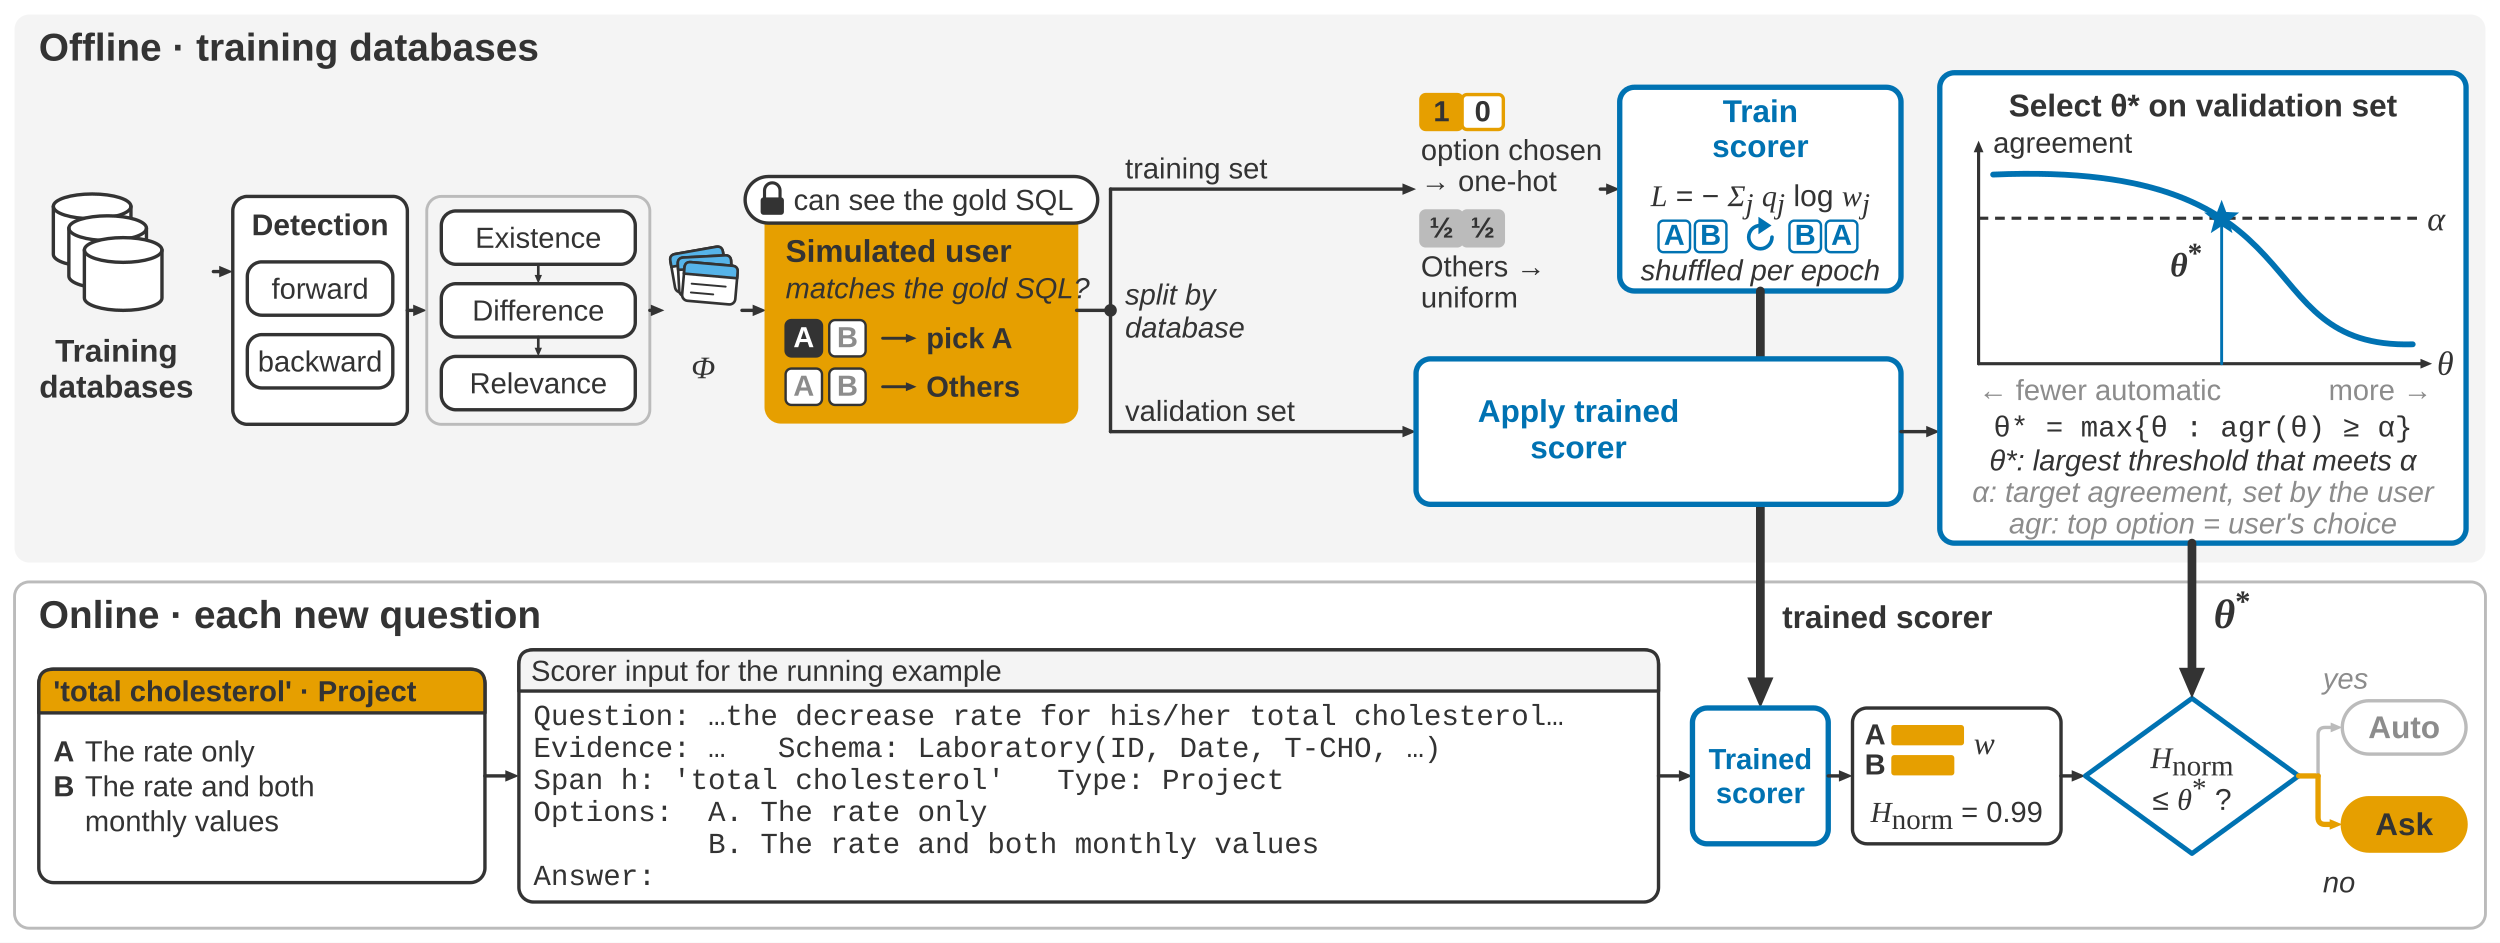
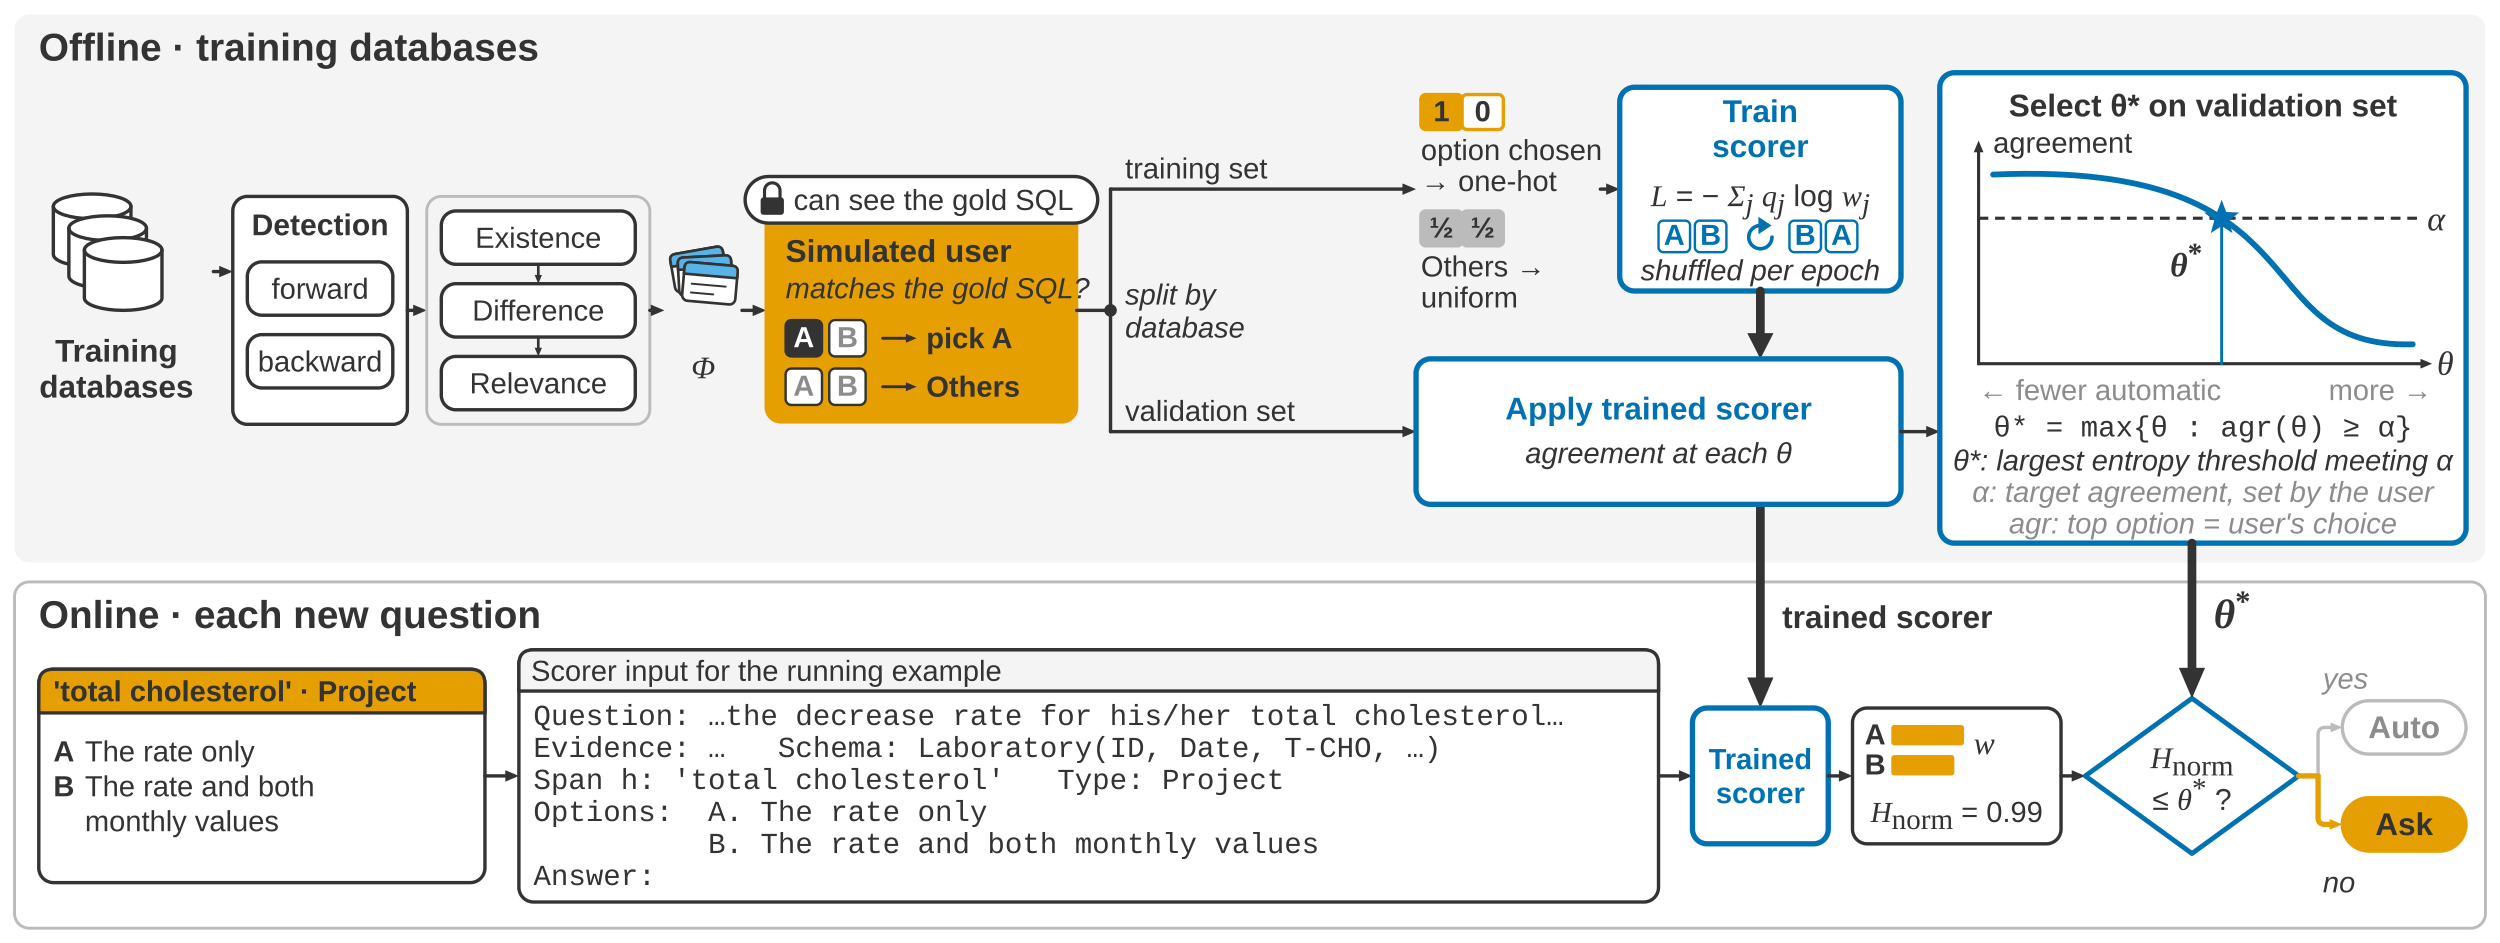
<svg xmlns="http://www.w3.org/2000/svg" width="7.16in" height="2.7in" viewBox="0 0 515.52 194.4">
  <rect width="515.52" height="194.4" fill="#FFFFFF" />
  <rect x="3.00" y="3.00" width="509.52" height="113.00" rx="3" fill="#F4F4F4" stroke="none" />
  <rect x="3.00" y="120.00" width="509.52" height="71.40" rx="3" fill="#FFFFFF" stroke="#BBBBBB" stroke-width="0.6" />
  <text fill="#333333" xml:space="preserve">
    <tspan x="8.00" y="12.50" font-family="'Liberation Sans', Helvetica, Arial, sans-serif" font-size="8.00" font-weight="bold">Offline · training databases</tspan>
  </text>
  <text fill="#333333" xml:space="preserve">
    <tspan x="8.00" y="129.50" font-family="'Liberation Sans', Helvetica, Arial, sans-serif" font-size="8.00" font-weight="bold">Online · each new question</tspan>
  </text>
  <path d="M11.0,42.55 A8.0,2.55 0 0 1 27.0,42.55 V52.45 A8.0,2.55 0 0 1 11.0,52.45 Z" fill="#FFFFFF" stroke="#333333" stroke-width="0.7" stroke-linejoin="round" stroke-linecap="round" />
  <path d="M11.0,42.55 A8.0,2.55 0 0 0 27.0,42.55" fill="none" stroke="#333333" stroke-width="0.7" stroke-linejoin="round" stroke-linecap="round" />
  <path d="M14.2,47.05 A8.0,2.55 0 0 1 30.2,47.05 V56.95 A8.0,2.55 0 0 1 14.2,56.95 Z" fill="#FFFFFF" stroke="#333333" stroke-width="0.7" stroke-linejoin="round" stroke-linecap="round" />
  <path d="M14.2,47.05 A8.0,2.55 0 0 0 30.2,47.05" fill="none" stroke="#333333" stroke-width="0.7" stroke-linejoin="round" stroke-linecap="round" />
  <path d="M17.4,51.55 A8.0,2.55 0 0 1 33.4,51.55 V61.45 A8.0,2.55 0 0 1 17.4,61.45 Z" fill="#FFFFFF" stroke="#333333" stroke-width="0.7" stroke-linejoin="round" stroke-linecap="round" />
  <path d="M17.4,51.55 A8.0,2.55 0 0 0 33.4,51.55" fill="none" stroke="#333333" stroke-width="0.7" stroke-linejoin="round" stroke-linecap="round" />
  <text fill="#333333" xml:space="preserve">
    <tspan x="11.36" y="74.58" font-family="'Liberation Sans', Helvetica, Arial, sans-serif" font-size="6.50" font-weight="bold">Training</tspan>
  </text>
  <text fill="#333333" xml:space="preserve">
    <tspan x="8.10" y="81.98" font-family="'Liberation Sans', Helvetica, Arial, sans-serif" font-size="6.50" font-weight="bold">databases</tspan>
  </text>
  <path d="M44.00,56.00 L45.76,56.00" fill="none" stroke="#333333" stroke-width="0.7" stroke-linejoin="round" stroke-linecap="round" />
  <polygon points="48.00,56.00 45.20,57.18 45.20,54.82" fill="#333333" />
  <rect x="48.00" y="40.50" width="36.00" height="47.00" rx="3" fill="#FFFFFF" stroke="#333333" stroke-width="0.7" />
  <text fill="#333333" xml:space="preserve">
    <tspan x="51.88" y="48.50" font-family="'Liberation Sans', Helvetica, Arial, sans-serif" font-size="6.20" font-weight="bold">Detection</tspan>
  </text>
  <rect x="51.00" y="54.00" width="30.00" height="11.00" rx="3" fill="#FFFFFF" stroke="#333333" stroke-width="0.7" />
  <text fill="#333333" xml:space="preserve">
    <tspan x="56.00" y="61.60" font-family="'Liberation Sans', Helvetica, Arial, sans-serif" font-size="6.00">forward</tspan>
  </text>
  <rect x="51.00" y="69.00" width="30.00" height="11.00" rx="3" fill="#FFFFFF" stroke="#333333" stroke-width="0.7" />
  <text fill="#333333" xml:space="preserve">
    <tspan x="53.16" y="76.60" font-family="'Liberation Sans', Helvetica, Arial, sans-serif" font-size="6.00">backward</tspan>
  </text>
  <path d="M84.00,64.00 L85.76,64.00" fill="none" stroke="#333333" stroke-width="0.7" stroke-linejoin="round" stroke-linecap="round" />
  <polygon points="88.00,64.00 85.20,65.18 85.20,62.82" fill="#333333" />
  <rect x="88.00" y="40.50" width="46.00" height="47.00" rx="3" fill="none" stroke="#BBBBBB" stroke-width="0.6" />
  <rect x="91.00" y="43.50" width="40.00" height="11.00" rx="3" fill="#FFFFFF" stroke="#333333" stroke-width="0.7" />
  <text fill="#333333" xml:space="preserve">
    <tspan x="97.99" y="51.10" font-family="'Liberation Sans', Helvetica, Arial, sans-serif" font-size="6.00">Existence</tspan>
  </text>
  <path d="M111.00,54.50 L111.00,57.06" fill="none" stroke="#333333" stroke-width="0.55" stroke-linejoin="round" stroke-linecap="round" />
  <polygon points="111.00,58.50 110.24,56.70 111.76,56.70" fill="#333333" />
  <rect x="91.00" y="58.50" width="40.00" height="11.00" rx="3" fill="#FFFFFF" stroke="#333333" stroke-width="0.7" />
  <text fill="#333333" xml:space="preserve">
    <tspan x="97.38" y="66.10" font-family="'Liberation Sans', Helvetica, Arial, sans-serif" font-size="6.00">Difference</tspan>
  </text>
  <path d="M111.00,69.50 L111.00,72.06" fill="none" stroke="#333333" stroke-width="0.55" stroke-linejoin="round" stroke-linecap="round" />
  <polygon points="111.00,73.50 110.24,71.70 111.76,71.70" fill="#333333" />
  <rect x="91.00" y="73.50" width="40.00" height="11.00" rx="3" fill="#FFFFFF" stroke="#333333" stroke-width="0.7" />
  <text fill="#333333" xml:space="preserve">
    <tspan x="96.83" y="81.10" font-family="'Liberation Sans', Helvetica, Arial, sans-serif" font-size="6.00">Relevance</tspan>
  </text>
  <path d="M134.00,64.00 L134.76,64.00" fill="none" stroke="#333333" stroke-width="0.7" stroke-linejoin="round" stroke-linecap="round" />
  <polygon points="137.00,64.00 134.20,65.18 134.20,62.82" fill="#333333" />
  <g transform="rotate(-10 145.0 60.5)">
    <rect x="139.50" y="51.50" width="11.00" height="8.00" rx="1.2" fill="#FFFFFF" stroke="#333333" stroke-width="0.55" />
    <path d="M139.5,53.98 V52.7 Q139.5,51.5 140.7,51.5 H149.3 Q150.5,51.5 150.5,52.7 V53.98 Z" fill="#56B4E9" stroke="#333333" stroke-width="0.55" stroke-linejoin="round" stroke-linecap="round" />
    <path d="M141.26,55.91 L148.30,55.91" fill="none" stroke="#333333" stroke-width="0.4" stroke-linejoin="round" stroke-linecap="round" />
    <path d="M141.26,57.73 L145.88,57.73" fill="none" stroke="#333333" stroke-width="0.4" stroke-linejoin="round" stroke-linecap="round" />
  </g>
  <g transform="rotate(-3 145.0 60.5)">
    <rect x="140.10" y="52.90" width="11.00" height="8.00" rx="1.2" fill="#FFFFFF" stroke="#333333" stroke-width="0.55" />
    <path d="M140.1,55.38 V54.1 Q140.1,52.9 141.3,52.9 H149.9 Q151.1,52.9 151.1,54.1 V55.38 Z" fill="#56B4E9" stroke="#333333" stroke-width="0.55" stroke-linejoin="round" stroke-linecap="round" />
    <path d="M141.86,57.31 L148.90,57.31" fill="none" stroke="#333333" stroke-width="0.4" stroke-linejoin="round" stroke-linecap="round" />
    <path d="M141.86,59.13 L146.48,59.13" fill="none" stroke="#333333" stroke-width="0.4" stroke-linejoin="round" stroke-linecap="round" />
  </g>
  <g transform="rotate(5 145.0 60.5)">
    <rect x="140.70" y="54.30" width="11.00" height="8.00" rx="1.2" fill="#FFFFFF" stroke="#333333" stroke-width="0.55" />
    <path d="M140.7,56.78 V55.5 Q140.7,54.3 141.9,54.3 H150.5 Q151.7,54.3 151.7,55.5 V56.78 Z" fill="#56B4E9" stroke="#333333" stroke-width="0.55" stroke-linejoin="round" stroke-linecap="round" />
    <path d="M142.46,58.71 L149.50,58.71" fill="none" stroke="#333333" stroke-width="0.4" stroke-linejoin="round" stroke-linecap="round" />
    <path d="M142.46,60.53 L147.08,60.53" fill="none" stroke="#333333" stroke-width="0.4" stroke-linejoin="round" stroke-linecap="round" />
  </g>
  <text fill="#333333" xml:space="preserve">
    <tspan x="142.53" y="78.00" font-family="'Liberation Serif', 'Times New Roman', Times, serif" font-size="6.50" font-style="italic">Φ</tspan>
  </text>
  <path d="M153.00,64.00 L155.76,64.00" fill="none" stroke="#333333" stroke-width="0.7" stroke-linejoin="round" stroke-linecap="round" />
  <polygon points="158.00,64.00 155.20,65.18 155.20,62.82" fill="#333333" />
  <rect x="158.00" y="41.00" width="64.00" height="46.00" rx="3" fill="#E69F00" stroke="#E69F00" stroke-width="0.7" />
  <text fill="#333333" xml:space="preserve">
    <tspan x="162.00" y="54.00" font-family="'Liberation Sans', Helvetica, Arial, sans-serif" font-size="6.50" font-weight="bold">Simulated user</tspan>
  </text>
  <text fill="#333333" xml:space="preserve">
    <tspan x="162.00" y="61.50" font-family="'Liberation Sans', Helvetica, Arial, sans-serif" font-size="6.00" font-style="italic">matches the gold SQL?</tspan>
  </text>
  <rect x="162.00" y="66.00" width="7.50" height="7.50" rx="1.2" fill="#333333" stroke="#333333" stroke-width="0.5" />
  <text fill="#FFFFFF" xml:space="preserve">
    <tspan x="163.58" y="71.60" font-family="'Liberation Sans', Helvetica, Arial, sans-serif" font-size="6.00" font-weight="bold">A</tspan>
  </text>
  <rect x="171.00" y="66.00" width="7.50" height="7.50" rx="1.2" fill="#FFFFFF" stroke="#333333" stroke-width="0.5" />
  <text fill="#8C8C8C" xml:space="preserve">
    <tspan x="172.58" y="71.60" font-family="'Liberation Sans', Helvetica, Arial, sans-serif" font-size="6.00" font-weight="bold">B</tspan>
  </text>
  <path d="M182.00,69.75 L187.24,69.75" fill="none" stroke="#333333" stroke-width="0.6" stroke-linejoin="round" stroke-linecap="round" />
  <polygon points="189.00,69.75 186.80,70.67 186.80,68.83" fill="#333333" />
  <text fill="#333333" xml:space="preserve">
    <tspan x="191.00" y="71.80" font-family="'Liberation Sans', Helvetica, Arial, sans-serif" font-size="6.00" font-weight="bold">pick A</tspan>
  </text>
  <rect x="162.00" y="76.00" width="7.50" height="7.50" rx="1.2" fill="#FFFFFF" stroke="#333333" stroke-width="0.5" />
  <text fill="#8C8C8C" xml:space="preserve">
    <tspan x="163.58" y="81.60" font-family="'Liberation Sans', Helvetica, Arial, sans-serif" font-size="6.00" font-weight="bold">A</tspan>
  </text>
  <rect x="171.00" y="76.00" width="7.50" height="7.50" rx="1.2" fill="#FFFFFF" stroke="#333333" stroke-width="0.5" />
  <text fill="#8C8C8C" xml:space="preserve">
    <tspan x="172.58" y="81.60" font-family="'Liberation Sans', Helvetica, Arial, sans-serif" font-size="6.00" font-weight="bold">B</tspan>
  </text>
  <path d="M182.00,79.75 L187.24,79.75" fill="none" stroke="#333333" stroke-width="0.6" stroke-linejoin="round" stroke-linecap="round" />
  <polygon points="189.00,79.75 186.80,80.67 186.80,78.83" fill="#333333" />
  <text fill="#333333" xml:space="preserve">
    <tspan x="191.00" y="81.80" font-family="'Liberation Sans', Helvetica, Arial, sans-serif" font-size="6.00" font-weight="bold">Others</tspan>
  </text>
  <rect x="153.65" y="36.40" width="72.70" height="9.60" rx="4.8" fill="#FFFFFF" stroke="#333333" stroke-width="0.7" />
  <path d="M157.649,40.9 V39.3 A1.6,1.6 0 0 1 160.849,39.3 V40.9" fill="none" stroke="#333333" stroke-width="0.65" stroke-linejoin="round" stroke-linecap="round" />
  <rect x="156.85" y="40.70" width="4.80" height="3.60" rx="0.6" fill="#333333" stroke="none" />
  <text fill="#333333" xml:space="preserve">
    <tspan x="163.65" y="43.30" font-family="'Liberation Sans', Helvetica, Arial, sans-serif" font-size="6.00">can see the gold SQL</tspan>
  </text>
  <path d="M222.00,64.00 L229.00,64.00" fill="none" stroke="#333333" stroke-width="0.7" stroke-linejoin="round" stroke-linecap="round" />
  <path d="M229.00,39.00 L229.00,89.00" fill="none" stroke="#333333" stroke-width="0.7" stroke-linejoin="round" stroke-linecap="round" />
  <circle cx="229.00" cy="64.00" r="1.3" fill="#333333" stroke="none" />
  <path d="M229.00,39.00 L289.76,39.00" fill="none" stroke="#333333" stroke-width="0.7" stroke-linejoin="round" stroke-linecap="round" />
  <polygon points="292.00,39.00 289.20,40.18 289.20,37.82" fill="#333333" />
  <path d="M229.00,89.00 L289.76,89.00" fill="none" stroke="#333333" stroke-width="0.7" stroke-linejoin="round" stroke-linecap="round" />
  <polygon points="292.00,89.00 289.20,90.18 289.20,87.82" fill="#333333" />
  <text fill="#333333" xml:space="preserve">
    <tspan x="232.00" y="36.80" font-family="'Liberation Sans', Helvetica, Arial, sans-serif" font-size="6.00">training set</tspan>
  </text>
  <text fill="#333333" xml:space="preserve">
    <tspan x="232.00" y="86.80" font-family="'Liberation Sans', Helvetica, Arial, sans-serif" font-size="6.00">validation set</tspan>
  </text>
  <text fill="#333333" xml:space="preserve">
    <tspan x="232.00" y="62.80" font-family="'Liberation Sans', Helvetica, Arial, sans-serif" font-size="6.00" font-style="italic">split by</tspan>
  </text>
  <text fill="#333333" xml:space="preserve">
    <tspan x="232.00" y="69.60" font-family="'Liberation Sans', Helvetica, Arial, sans-serif" font-size="6.00" font-style="italic">database</tspan>
  </text>
  <rect x="293.00" y="19.50" width="8.50" height="7.20" rx="1" fill="#E69F00" stroke="#E69F00" stroke-width="0.7" />
  <text fill="#333333" xml:space="preserve">
    <tspan x="295.58" y="25.00" font-family="'Liberation Sans', Helvetica, Arial, sans-serif" font-size="6.00" font-weight="bold">1</tspan>
  </text>
  <rect x="301.50" y="19.50" width="8.50" height="7.20" rx="1" fill="#FFFFFF" stroke="#E69F00" stroke-width="0.7" />
  <text fill="#333333" xml:space="preserve">
    <tspan x="304.08" y="25.00" font-family="'Liberation Sans', Helvetica, Arial, sans-serif" font-size="6.00" font-weight="bold">0</tspan>
  </text>
  <text fill="#333333" xml:space="preserve">
    <tspan x="293.00" y="33.00" font-family="'Liberation Sans', Helvetica, Arial, sans-serif" font-size="6.00">option chosen</tspan>
  </text>
  <text fill="#333333" xml:space="preserve">
    <tspan x="293.00" y="39.40" font-family="'Liberation Sans', Helvetica, Arial, sans-serif" font-size="6.00">→ one-hot</tspan>
  </text>
  <rect x="293.00" y="43.50" width="8.50" height="7.20" rx="1" fill="#BBBBBB" stroke="#BBBBBB" stroke-width="0.7" />
  <text fill="#333333" xml:space="preserve">
    <tspan x="294.75" y="49.00" font-family="'Liberation Sans', Helvetica, Arial, sans-serif" font-size="6.00" font-weight="bold">½</tspan>
  </text>
  <rect x="301.50" y="43.50" width="8.50" height="7.20" rx="1" fill="#BBBBBB" stroke="#BBBBBB" stroke-width="0.7" />
  <text fill="#333333" xml:space="preserve">
    <tspan x="303.25" y="49.00" font-family="'Liberation Sans', Helvetica, Arial, sans-serif" font-size="6.00" font-weight="bold">½</tspan>
  </text>
  <text fill="#333333" xml:space="preserve">
    <tspan x="293.00" y="57.00" font-family="'Liberation Sans', Helvetica, Arial, sans-serif" font-size="6.00">Others →</tspan>
  </text>
  <text fill="#333333" xml:space="preserve">
    <tspan x="293.00" y="63.40" font-family="'Liberation Sans', Helvetica, Arial, sans-serif" font-size="6.00">uniform</tspan>
  </text>
  <path d="M330.00,39.00 L331.76,39.00" fill="none" stroke="#333333" stroke-width="0.7" stroke-linejoin="round" stroke-linecap="round" />
  <polygon points="334.00,39.00 331.20,40.18 331.20,37.82" fill="#333333" />
  <rect x="334.00" y="18.00" width="58.00" height="42.00" rx="3" fill="#FFFFFF" stroke="#0072B2" stroke-width="1.1" />
  <text fill="#0072B2" xml:space="preserve">
    <tspan x="355.23" y="25.17" font-family="'Liberation Sans', Helvetica, Arial, sans-serif" font-size="6.50" font-weight="bold">Train</tspan>
  </text>
  <text fill="#0072B2" xml:space="preserve">
    <tspan x="353.06" y="32.38" font-family="'Liberation Sans', Helvetica, Arial, sans-serif" font-size="6.50" font-weight="bold">scorer</tspan>
  </text>
  <text fill="#333333" xml:space="preserve">
    <tspan x="340.39" y="42.50" font-family="'Liberation Serif', 'Times New Roman', Times, serif" font-size="6.20" font-style="italic">L</tspan>
    <tspan x="343.84" y="42.50" font-family="'Liberation Sans', Helvetica, Arial, sans-serif" font-size="6.20"> = − </tspan>
    <tspan x="356.25" y="42.50" font-family="'Liberation Serif', 'Times New Roman', Times, serif" font-size="6.20" font-style="italic">Σ</tspan>
    <tspan x="359.93" y="43.99" font-family="'Liberation Serif', 'Times New Roman', Times, serif" font-size="6.00" font-style="italic">j</tspan>
    <tspan x="361.60" y="42.50" font-family="'Liberation Sans', Helvetica, Arial, sans-serif" font-size="6.20"> </tspan>
    <tspan x="363.32" y="42.50" font-family="'Liberation Serif', 'Times New Roman', Times, serif" font-size="6.20" font-style="italic">q</tspan>
    <tspan x="366.42" y="43.99" font-family="'Liberation Serif', 'Times New Roman', Times, serif" font-size="6.00" font-style="italic">j</tspan>
    <tspan x="368.09" y="42.50" font-family="'Liberation Sans', Helvetica, Arial, sans-serif" font-size="6.20"> log </tspan>
    <tspan x="379.81" y="42.50" font-family="'Liberation Serif', 'Times New Roman', Times, serif" font-size="6.20" font-style="italic">w</tspan>
    <tspan x="383.94" y="43.99" font-family="'Liberation Serif', 'Times New Roman', Times, serif" font-size="6.00" font-style="italic">j</tspan>
  </text>
  <rect x="342.00" y="45.50" width="6.50" height="6.50" rx="1" fill="#FFFFFF" stroke="#0072B2" stroke-width="0.5" />
  <text fill="#0072B2" xml:space="preserve">
    <tspan x="343.08" y="50.50" font-family="'Liberation Sans', Helvetica, Arial, sans-serif" font-size="6.00" font-weight="bold">A</tspan>
  </text>
  <rect x="349.50" y="45.50" width="6.50" height="6.50" rx="1" fill="#FFFFFF" stroke="#0072B2" stroke-width="0.5" />
  <text fill="#0072B2" xml:space="preserve">
    <tspan x="350.58" y="50.50" font-family="'Liberation Sans', Helvetica, Arial, sans-serif" font-size="6.00" font-weight="bold">B</tspan>
  </text>
  <rect x="369.00" y="45.50" width="6.50" height="6.50" rx="1" fill="#FFFFFF" stroke="#0072B2" stroke-width="0.5" />
  <text fill="#0072B2" xml:space="preserve">
    <tspan x="370.08" y="50.50" font-family="'Liberation Sans', Helvetica, Arial, sans-serif" font-size="6.00" font-weight="bold">B</tspan>
  </text>
  <rect x="376.50" y="45.50" width="6.50" height="6.50" rx="1" fill="#FFFFFF" stroke="#0072B2" stroke-width="0.5" />
  <text fill="#0072B2" xml:space="preserve">
    <tspan x="377.58" y="50.50" font-family="'Liberation Sans', Helvetica, Arial, sans-serif" font-size="6.00" font-weight="bold">A</tspan>
  </text>
  <path d="M365.4,48.9 A2.4,2.4 0 1 1 363.0,46.5" fill="none" stroke="#0072B2" stroke-width="0.75" stroke-linejoin="round" stroke-linecap="round" />
  <polygon points="362.60,44.70 365.30,46.50 362.60,48.30" fill="#0072B2" />
  <text fill="#333333" xml:space="preserve">
    <tspan x="338.32" y="57.80" font-family="'Liberation Sans', Helvetica, Arial, sans-serif" font-size="6.00" font-style="italic">shuffled per epoch</tspan>
  </text>
-   <path d="M363.00,60.00 L363.00,140.00" fill="none" stroke="#333333" stroke-width="1.8" stroke-linejoin="round" stroke-linecap="round" />
+   <path d="M363.00,60.00 L363.00,69.00" fill="none" stroke="#333333" stroke-width="1.8" stroke-linejoin="round" stroke-linecap="round" />
+   <polygon points="363.00,74.00 360.30,68.70 365.70,68.70" fill="#333333" />
+   <path d="M363.00,104.00 L363.00,140.00" fill="none" stroke="#333333" stroke-width="1.8" stroke-linejoin="round" stroke-linecap="round" />
  <polygon points="363.00,146.00 360.30,139.70 365.70,139.70" fill="#333333" />
  <rect x="292.00" y="74.00" width="100.00" height="30.00" rx="3" fill="#FFFFFF" stroke="#0072B2" stroke-width="1.1" />
  <text fill="#0072B2" xml:space="preserve">
-     <tspan x="304.74" y="87.00" font-family="'Liberation Sans', Helvetica, Arial, sans-serif" font-size="6.50" font-weight="bold">Apply trained</tspan>
-   </text>
-   <text fill="#0072B2" xml:space="preserve">
-     <tspan x="315.56" y="94.50" font-family="'Liberation Sans', Helvetica, Arial, sans-serif" font-size="6.50" font-weight="bold">scorer</tspan>
+     <tspan x="310.40" y="86.50" font-family="'Liberation Sans', Helvetica, Arial, sans-serif" font-size="6.50" font-weight="bold">Apply trained scorer</tspan>
+   </text>
+   <text fill="#333333" xml:space="preserve">
+     <tspan x="314.52" y="95.50" font-family="'Liberation Sans', Helvetica, Arial, sans-serif" font-size="6.00" font-style="italic">agreement at each θ</tspan>
  </text>
  <path d="M392.00,89.00 L397.76,89.00" fill="none" stroke="#333333" stroke-width="0.7" stroke-linejoin="round" stroke-linecap="round" />
  <polygon points="400.00,89.00 397.20,90.18 397.20,87.82" fill="#333333" />
  <rect x="400.00" y="15.00" width="108.52" height="97.00" rx="3" fill="#FFFFFF" stroke="#0072B2" stroke-width="1.1" />
  <text fill="#333333" xml:space="preserve">
    <tspan x="414.22" y="24.00" font-family="'Liberation Sans', Helvetica, Arial, sans-serif" font-size="6.50" font-weight="bold">Select θ* on validation set</tspan>
  </text>
  <path d="M408.00,75.00 L408.00,30.92" fill="none" stroke="#333333" stroke-width="0.65" stroke-linejoin="round" stroke-linecap="round" />
  <polygon points="408.00,29.00 409.01,31.40 406.99,31.40" fill="#333333" />
  <path d="M408.00,75.00 L499.60,75.00" fill="none" stroke="#333333" stroke-width="0.65" stroke-linejoin="round" stroke-linecap="round" />
  <polygon points="501.52,75.00 499.12,76.01 499.12,73.99" fill="#333333" />
  <text fill="#333333" xml:space="preserve">
    <tspan x="411.00" y="31.50" font-family="'Liberation Sans', Helvetica, Arial, sans-serif" font-size="6.00">agreement</tspan>
  </text>
  <text fill="#333333" xml:space="preserve">
    <tspan x="502.52" y="77.30" font-family="'Liberation Serif', 'Times New Roman', Times, serif" font-size="7.00" font-style="italic">θ</tspan>
  </text>
  <text fill="#8C8C8C" xml:space="preserve">
    <tspan x="408.00" y="82.50" font-family="'Liberation Sans', Helvetica, Arial, sans-serif" font-size="6.00">← fewer automatic</tspan>
  </text>
  <text fill="#8C8C8C" xml:space="preserve">
    <tspan x="480.18" y="82.50" font-family="'Liberation Sans', Helvetica, Arial, sans-serif" font-size="6.00">more →</tspan>
  </text>
  <path d="M408.00,45.00 L498.52,45.00" fill="none" stroke="#333333" stroke-width="0.65" stroke-linejoin="round" stroke-linecap="butt" stroke-dasharray="2,1.4" />
  <text fill="#333333" xml:space="preserve">
    <tspan x="500.52" y="47.50" font-family="'Liberation Serif', 'Times New Roman', Times, serif" font-size="7.00" font-style="italic">α</tspan>
  </text>
  <path d="M411.00,36.00 C480.42,33.00 462.31,72.00 497.52,71.00" fill="none" stroke="#0072B2" stroke-width="1.2" stroke-linejoin="round" stroke-linecap="round" />
  <path d="M458.12,45.00 L458.12,75.00" fill="none" stroke="#0072B2" stroke-width="0.6" stroke-linejoin="round" stroke-linecap="round" />
  <polygon points="458.12,41.20 459.06,43.71 461.73,43.83 459.64,45.49 460.35,48.07 458.12,46.60 455.88,48.07 456.59,45.49 454.50,43.83 457.18,43.71" fill="#0072B2" />
  <text fill="#333333" xml:space="preserve">
    <tspan x="447.48" y="57.00" font-family="'Liberation Serif', 'Times New Roman', Times, serif" font-size="7.00" font-weight="bold" font-style="italic">θ</tspan>
    <tspan x="451.12" y="54.20" font-family="'Liberation Serif', 'Times New Roman', Times, serif" font-size="6.00" font-weight="bold">*</tspan>
  </text>
  <text fill="#333333" xml:space="preserve">
    <tspan x="411.05" y="90.00" font-family="'Liberation Mono', 'Courier New', Courier, monospace" font-size="6.00">θ* = max{θ : agr(θ) ≥ α}</tspan>
  </text>
  <text fill="#333333" xml:space="preserve">
-     <tspan x="410.24" y="97.00" font-family="'Liberation Sans', Helvetica, Arial, sans-serif" font-size="6.00" font-style="italic">θ*: largest threshold that meets α</tspan>
+     <tspan x="402.73" y="97.00" font-family="'Liberation Sans', Helvetica, Arial, sans-serif" font-size="6.00" font-style="italic">θ*: largest entropy threshold meeting α</tspan>
  </text>
  <text fill="#8C8C8C" xml:space="preserve">
    <tspan x="406.69" y="103.50" font-family="'Liberation Sans', Helvetica, Arial, sans-serif" font-size="6.00" font-style="italic">α: target agreement, set by the user</tspan>
  </text>
  <text fill="#8C8C8C" xml:space="preserve">
    <tspan x="414.25" y="110.00" font-family="'Liberation Sans', Helvetica, Arial, sans-serif" font-size="6.00" font-style="italic">agr: top option = user's choice</tspan>
  </text>
  <rect x="8.00" y="138.00" width="92.00" height="44.00" rx="3" fill="#FFFFFF" stroke="#333333" stroke-width="0.7" />
  <path d="M8.0,147.0 V141.0 Q8.0,138.0 11.0,138.0 H97.0 Q100.0,138.0 100.0,141.0 V147.0 Z" fill="#E69F00" stroke="#333333" stroke-width="0.7" stroke-linejoin="round" stroke-linecap="round" />
  <text fill="#333333" xml:space="preserve">
    <tspan x="11.00" y="144.60" font-family="'Liberation Sans', Helvetica, Arial, sans-serif" font-size="6.00" font-weight="bold">'total cholesterol' · Project</tspan>
  </text>
  <text fill="#333333" xml:space="preserve">
    <tspan x="11.00" y="157.00" font-family="'Liberation Sans', Helvetica, Arial, sans-serif" font-size="6.00" font-weight="bold">A</tspan>
  </text>
  <text fill="#333333" xml:space="preserve">
    <tspan x="17.50" y="157.00" font-family="'Liberation Sans', Helvetica, Arial, sans-serif" font-size="6.00">The rate only</tspan>
  </text>
  <text fill="#333333" xml:space="preserve">
    <tspan x="11.00" y="164.20" font-family="'Liberation Sans', Helvetica, Arial, sans-serif" font-size="6.00" font-weight="bold">B</tspan>
  </text>
  <text fill="#333333" xml:space="preserve">
    <tspan x="17.50" y="164.20" font-family="'Liberation Sans', Helvetica, Arial, sans-serif" font-size="6.00">The rate and both</tspan>
  </text>
  <text fill="#333333" xml:space="preserve" />
  <text fill="#333333" xml:space="preserve">
    <tspan x="17.50" y="171.40" font-family="'Liberation Sans', Helvetica, Arial, sans-serif" font-size="6.00">monthly values</tspan>
  </text>
  <path d="M100.00,160.00 L104.76,160.00" fill="none" stroke="#333333" stroke-width="0.7" stroke-linejoin="round" stroke-linecap="round" />
  <polygon points="107.00,160.00 104.20,161.18 104.20,158.82" fill="#333333" />
  <rect x="107.00" y="134.00" width="235.00" height="52.00" rx="3" fill="#FFFFFF" stroke="#333333" stroke-width="0.7" />
  <path d="M107.0,142.5 V137.0 Q107.0,134.0 110.0,134.0 H339.0 Q342.0,134.0 342.0,137.0 V142.5 Z" fill="#F4F4F4" stroke="#333333" stroke-width="0.7" stroke-linejoin="round" stroke-linecap="round" />
  <text fill="#333333" xml:space="preserve">
    <tspan x="109.50" y="140.40" font-family="'Liberation Sans', Helvetica, Arial, sans-serif" font-size="6.00">Scorer input for the running example</tspan>
  </text>
  <text fill="#333333" xml:space="preserve">
    <tspan x="110.00" y="149.50" font-family="'Liberation Mono', 'Courier New', Courier, monospace" font-size="6.00">Question: …the decrease rate for his/her total cholesterol…</tspan>
  </text>
  <text fill="#333333" xml:space="preserve">
    <tspan x="110.00" y="156.10" font-family="'Liberation Mono', 'Courier New', Courier, monospace" font-size="6.00">Evidence: …   Schema: Laboratory(ID, Date, T-CHO, …)</tspan>
  </text>
  <text fill="#333333" xml:space="preserve">
    <tspan x="110.00" y="162.70" font-family="'Liberation Mono', 'Courier New', Courier, monospace" font-size="6.00">Span h: 'total cholesterol'   Type: Project</tspan>
  </text>
  <text fill="#333333" xml:space="preserve">
    <tspan x="110.00" y="169.30" font-family="'Liberation Mono', 'Courier New', Courier, monospace" font-size="6.00">Options:  A. The rate only</tspan>
  </text>
  <text fill="#333333" xml:space="preserve">
    <tspan x="110.00" y="175.90" font-family="'Liberation Mono', 'Courier New', Courier, monospace" font-size="6.00">          B. The rate and both monthly values</tspan>
  </text>
  <text fill="#333333" xml:space="preserve">
    <tspan x="110.00" y="182.50" font-family="'Liberation Mono', 'Courier New', Courier, monospace" font-size="6.00">Answer:</tspan>
  </text>
  <path d="M342.00,160.00 L346.76,160.00" fill="none" stroke="#333333" stroke-width="0.7" stroke-linejoin="round" stroke-linecap="round" />
  <polygon points="349.00,160.00 346.20,161.18 346.20,158.82" fill="#333333" />
  <rect x="349.00" y="146.00" width="28.00" height="28.00" rx="3" fill="#FFFFFF" stroke="#0072B2" stroke-width="1.1" />
  <text fill="#0072B2" xml:space="preserve">
    <tspan x="352.33" y="158.59" font-family="'Liberation Sans', Helvetica, Arial, sans-serif" font-size="6.00" font-weight="bold">Trained</tspan>
  </text>
  <text fill="#0072B2" xml:space="preserve">
    <tspan x="353.83" y="165.61" font-family="'Liberation Sans', Helvetica, Arial, sans-serif" font-size="6.00" font-weight="bold">scorer</tspan>
  </text>
  <path d="M377.00,160.00 L379.76,160.00" fill="none" stroke="#333333" stroke-width="0.7" stroke-linejoin="round" stroke-linecap="round" />
  <polygon points="382.00,160.00 379.20,161.18 379.20,158.82" fill="#333333" />
  <rect x="382.00" y="146.00" width="43.00" height="28.00" rx="3" fill="#FFFFFF" stroke="#333333" stroke-width="0.7" />
  <text fill="#333333" xml:space="preserve">
    <tspan x="384.50" y="153.50" font-family="'Liberation Sans', Helvetica, Arial, sans-serif" font-size="6.00" font-weight="bold">A</tspan>
  </text>
  <rect x="390.00" y="149.50" width="15.00" height="4.20" rx="0.6" fill="#E69F00" stroke="none" />
  <text fill="#333333" xml:space="preserve">
    <tspan x="384.50" y="159.70" font-family="'Liberation Sans', Helvetica, Arial, sans-serif" font-size="6.00" font-weight="bold">B</tspan>
  </text>
  <rect x="390.00" y="155.70" width="13.00" height="4.20" rx="0.6" fill="#E69F00" stroke="none" />
  <text fill="#333333" xml:space="preserve">
    <tspan x="407.00" y="155.50" font-family="'Liberation Serif', 'Times New Roman', Times, serif" font-size="6.50" font-style="italic">w</tspan>
  </text>
  <text fill="#333333" xml:space="preserve">
    <tspan x="385.74" y="169.50" font-family="'Liberation Serif', 'Times New Roman', Times, serif" font-size="6.00" font-style="italic">H</tspan>
    <tspan x="390.08" y="170.94" font-family="'Liberation Serif', 'Times New Roman', Times, serif" font-size="6.00">norm</tspan>
    <tspan x="402.74" y="169.50" font-family="'Liberation Sans', Helvetica, Arial, sans-serif" font-size="6.00"> = 0.99</tspan>
  </text>
  <path d="M425.00,160.00 L427.76,160.00" fill="none" stroke="#333333" stroke-width="0.7" stroke-linejoin="round" stroke-linecap="round" />
  <polygon points="430.00,160.00 427.20,161.18 427.20,158.82" fill="#333333" />
  <path d="M452.0,144.0 L474.0,160.0 L452.0,176.0 L430.0,160.0 Z" fill="#FFFFFF" stroke="#0072B2" stroke-width="1.0" stroke-linejoin="round" stroke-linecap="round" />
  <text fill="#333333" xml:space="preserve">
    <tspan x="443.43" y="158.40" font-family="'Liberation Serif', 'Times New Roman', Times, serif" font-size="6.20" font-style="italic">H</tspan>
    <tspan x="447.91" y="159.89" font-family="'Liberation Serif', 'Times New Roman', Times, serif" font-size="6.00">norm</tspan>
  </text>
  <text fill="#333333" xml:space="preserve">
    <tspan x="443.83" y="167.00" font-family="'Liberation Sans', Helvetica, Arial, sans-serif" font-size="6.20">≤ </tspan>
    <tspan x="448.95" y="167.00" font-family="'Liberation Serif', 'Times New Roman', Times, serif" font-size="6.20" font-style="italic">θ</tspan>
    <tspan x="452.00" y="164.52" font-family="'Liberation Serif', 'Times New Roman', Times, serif" font-size="6.00">*</tspan>
    <tspan x="455.00" y="167.00" font-family="'Liberation Sans', Helvetica, Arial, sans-serif" font-size="6.20"> ?</tspan>
  </text>
  <path d="M474.00,160.00 L478.00,160.00" fill="none" stroke="#E69F00" stroke-width="1.1" stroke-linejoin="round" stroke-linecap="round" />
  <path d="M478.00,160.00 L478.00,151.50 Q478.00,150.00 479.50,150.00 L481.08,150.00" fill="none" stroke="#BBBBBB" stroke-width="0.7" stroke-linejoin="round" stroke-linecap="round" />
  <polygon points="483.00,150.00 480.60,151.01 480.60,148.99" fill="#BBBBBB" />
  <path d="M478.00,160.00 L478.00,168.54 Q478.00,170.00 479.46,170.00 L480.92,170.00" fill="none" stroke="#E69F00" stroke-width="1.1" stroke-linejoin="round" stroke-linecap="round" />
  <polygon points="483.00,170.00 480.40,171.09 480.40,168.91" fill="#E69F00" />
  <rect x="483.00" y="144.50" width="25.52" height="11.00" rx="5.5" fill="#FFFFFF" stroke="#BBBBBB" stroke-width="0.7" />
  <text fill="#8C8C8C" xml:space="preserve">
    <tspan x="488.36" y="152.20" font-family="'Liberation Sans', Helvetica, Arial, sans-serif" font-size="6.50" font-weight="bold">Auto</tspan>
  </text>
  <rect x="483.00" y="164.50" width="25.52" height="11.00" rx="5.5" fill="#E69F00" stroke="#E69F00" stroke-width="0.7" />
  <text fill="#333333" xml:space="preserve">
    <tspan x="489.80" y="172.20" font-family="'Liberation Sans', Helvetica, Arial, sans-serif" font-size="6.50" font-weight="bold">Ask</tspan>
  </text>
  <text fill="#8C8C8C" xml:space="preserve">
    <tspan x="479.00" y="142.00" font-family="'Liberation Sans', Helvetica, Arial, sans-serif" font-size="6.00" font-style="italic">yes</tspan>
  </text>
  <text fill="#333333" xml:space="preserve">
    <tspan x="479.00" y="184.00" font-family="'Liberation Sans', Helvetica, Arial, sans-serif" font-size="6.00" font-style="italic">no</tspan>
  </text>
  <path d="M452.00,112.00 L452.00,138.00" fill="none" stroke="#333333" stroke-width="1.8" stroke-linejoin="round" stroke-linecap="round" />
  <polygon points="452.00,144.00 449.30,137.70 454.70,137.70" fill="#333333" />
  <text fill="#333333" xml:space="preserve">
    <tspan x="456.50" y="129.50" font-family="'Liberation Serif', 'Times New Roman', Times, serif" font-size="8.50" font-weight="bold" font-style="italic">θ</tspan>
    <tspan x="460.91" y="126.10" font-family="'Liberation Serif', 'Times New Roman', Times, serif" font-size="6.29" font-weight="bold">*</tspan>
  </text>
  <text fill="#333333" xml:space="preserve">
    <tspan x="367.50" y="129.50" font-family="'Liberation Sans', Helvetica, Arial, sans-serif" font-size="6.50" font-weight="bold">trained scorer</tspan>
  </text>
</svg>
